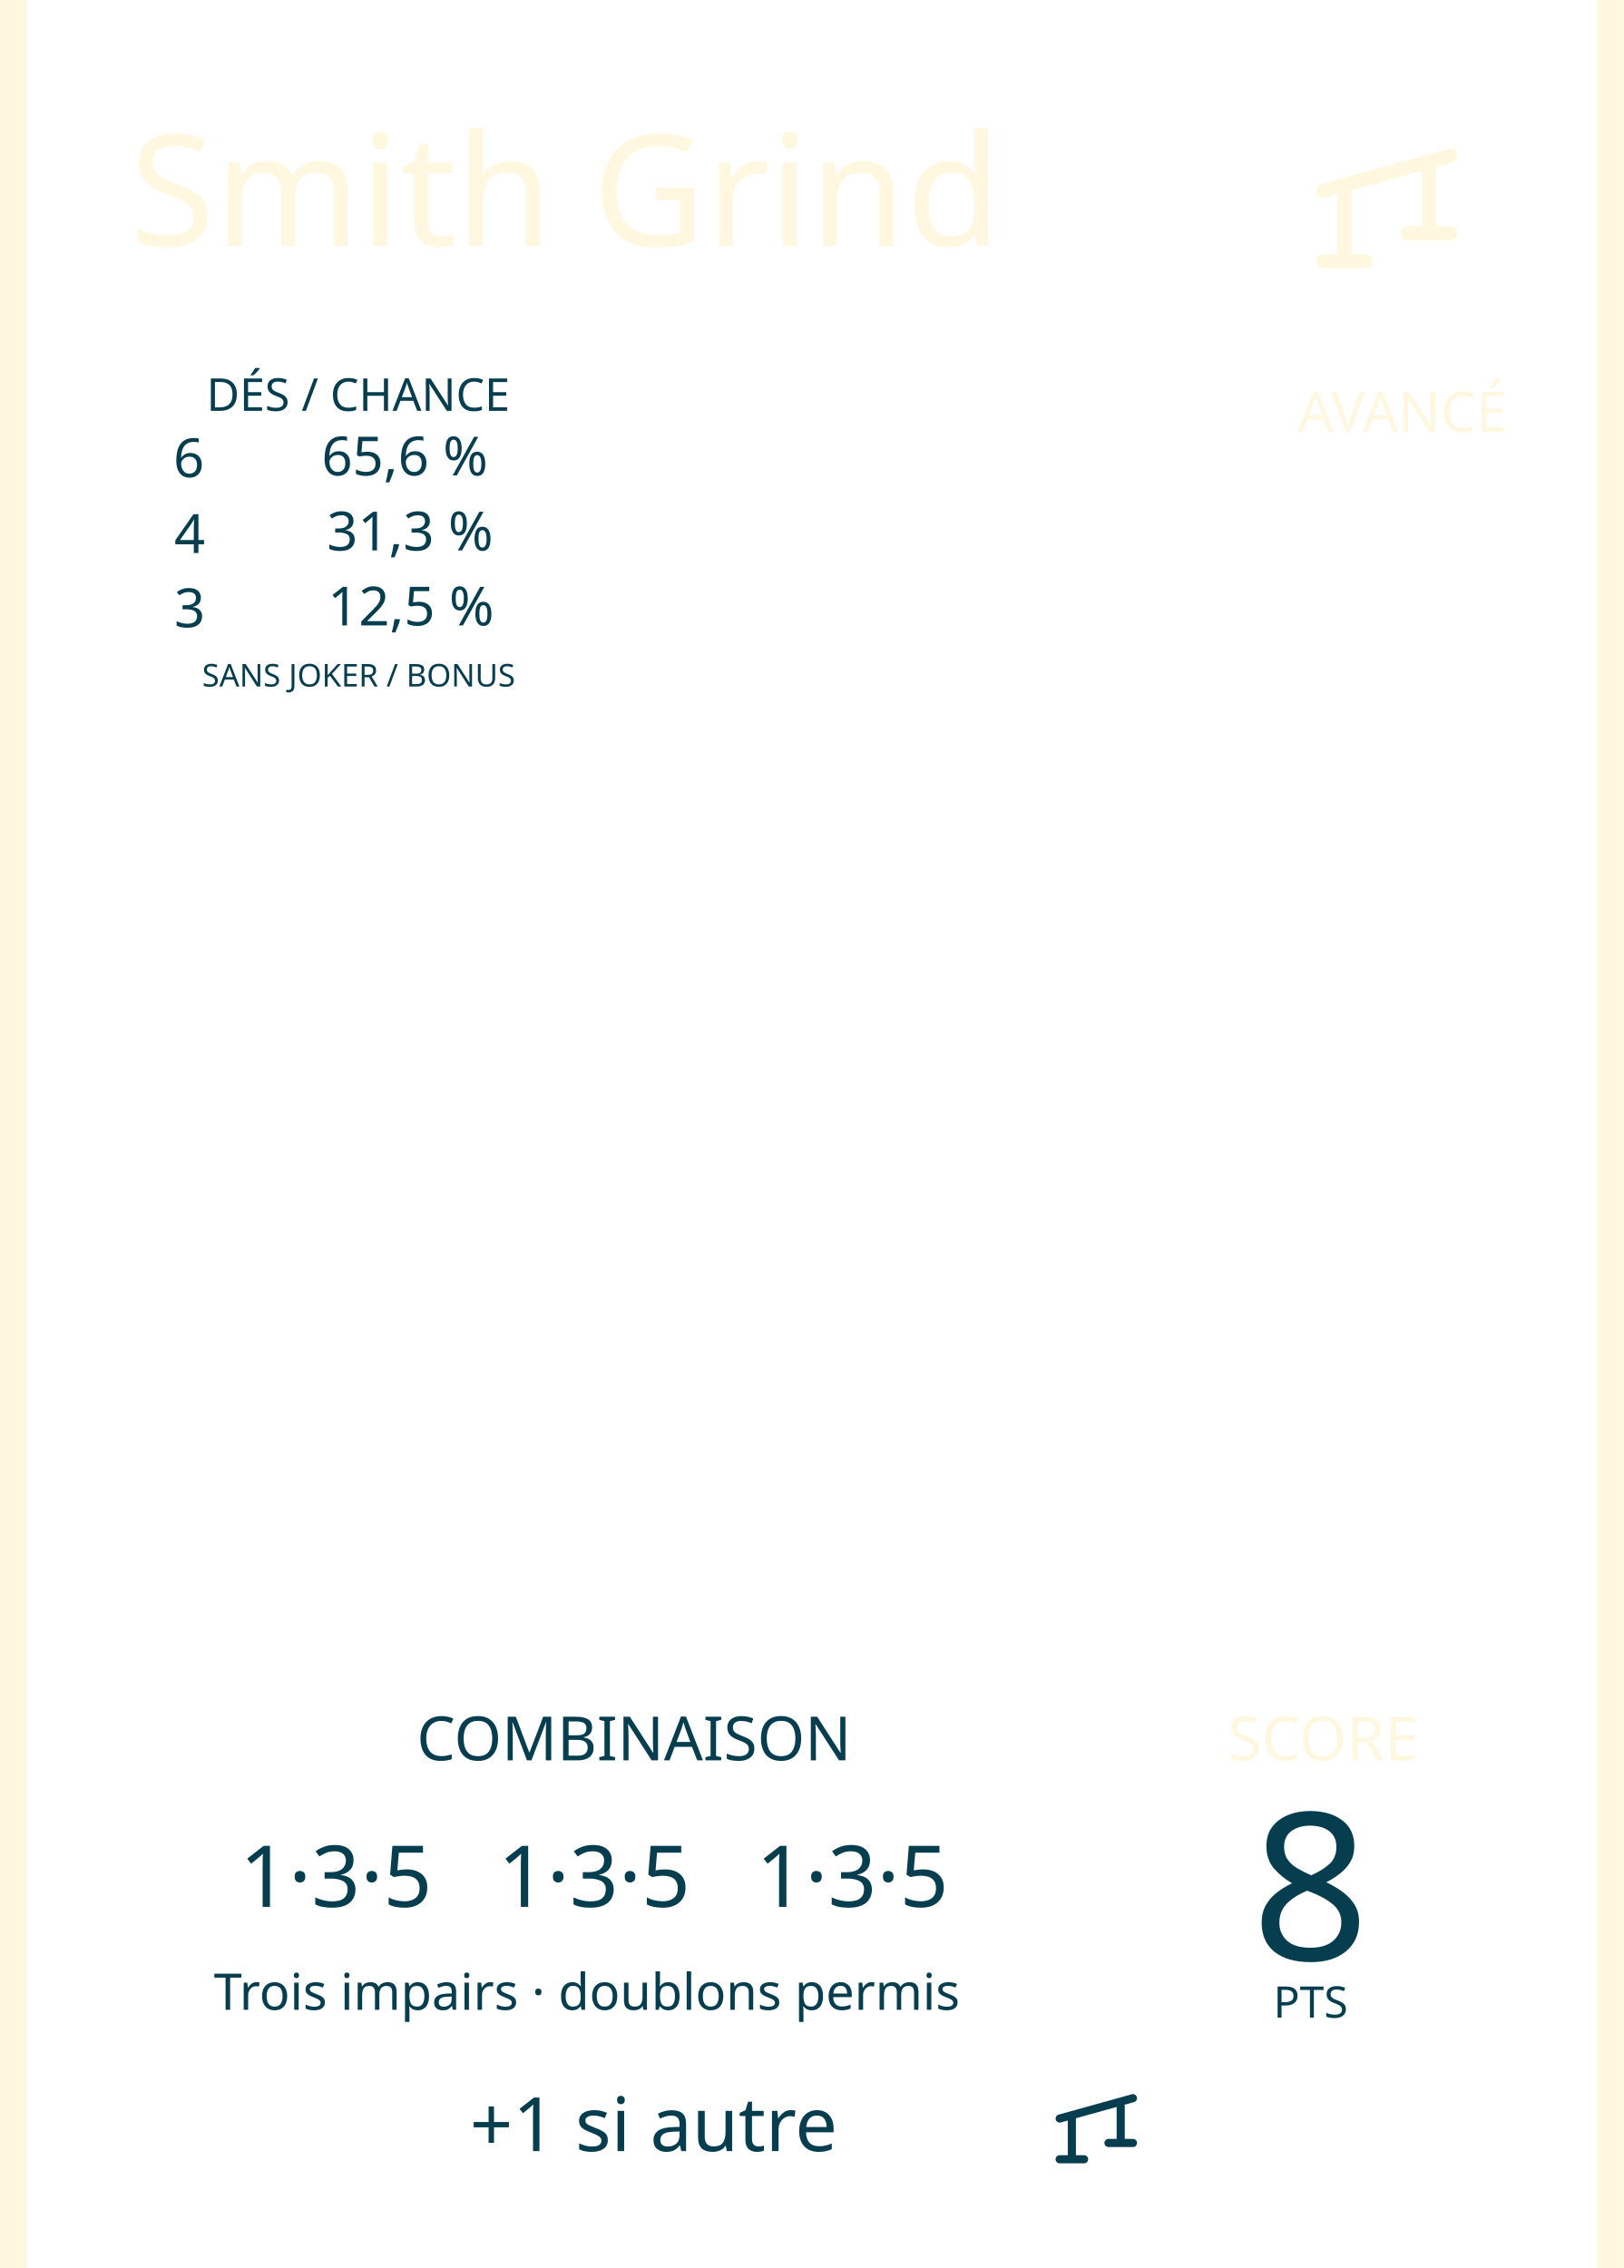
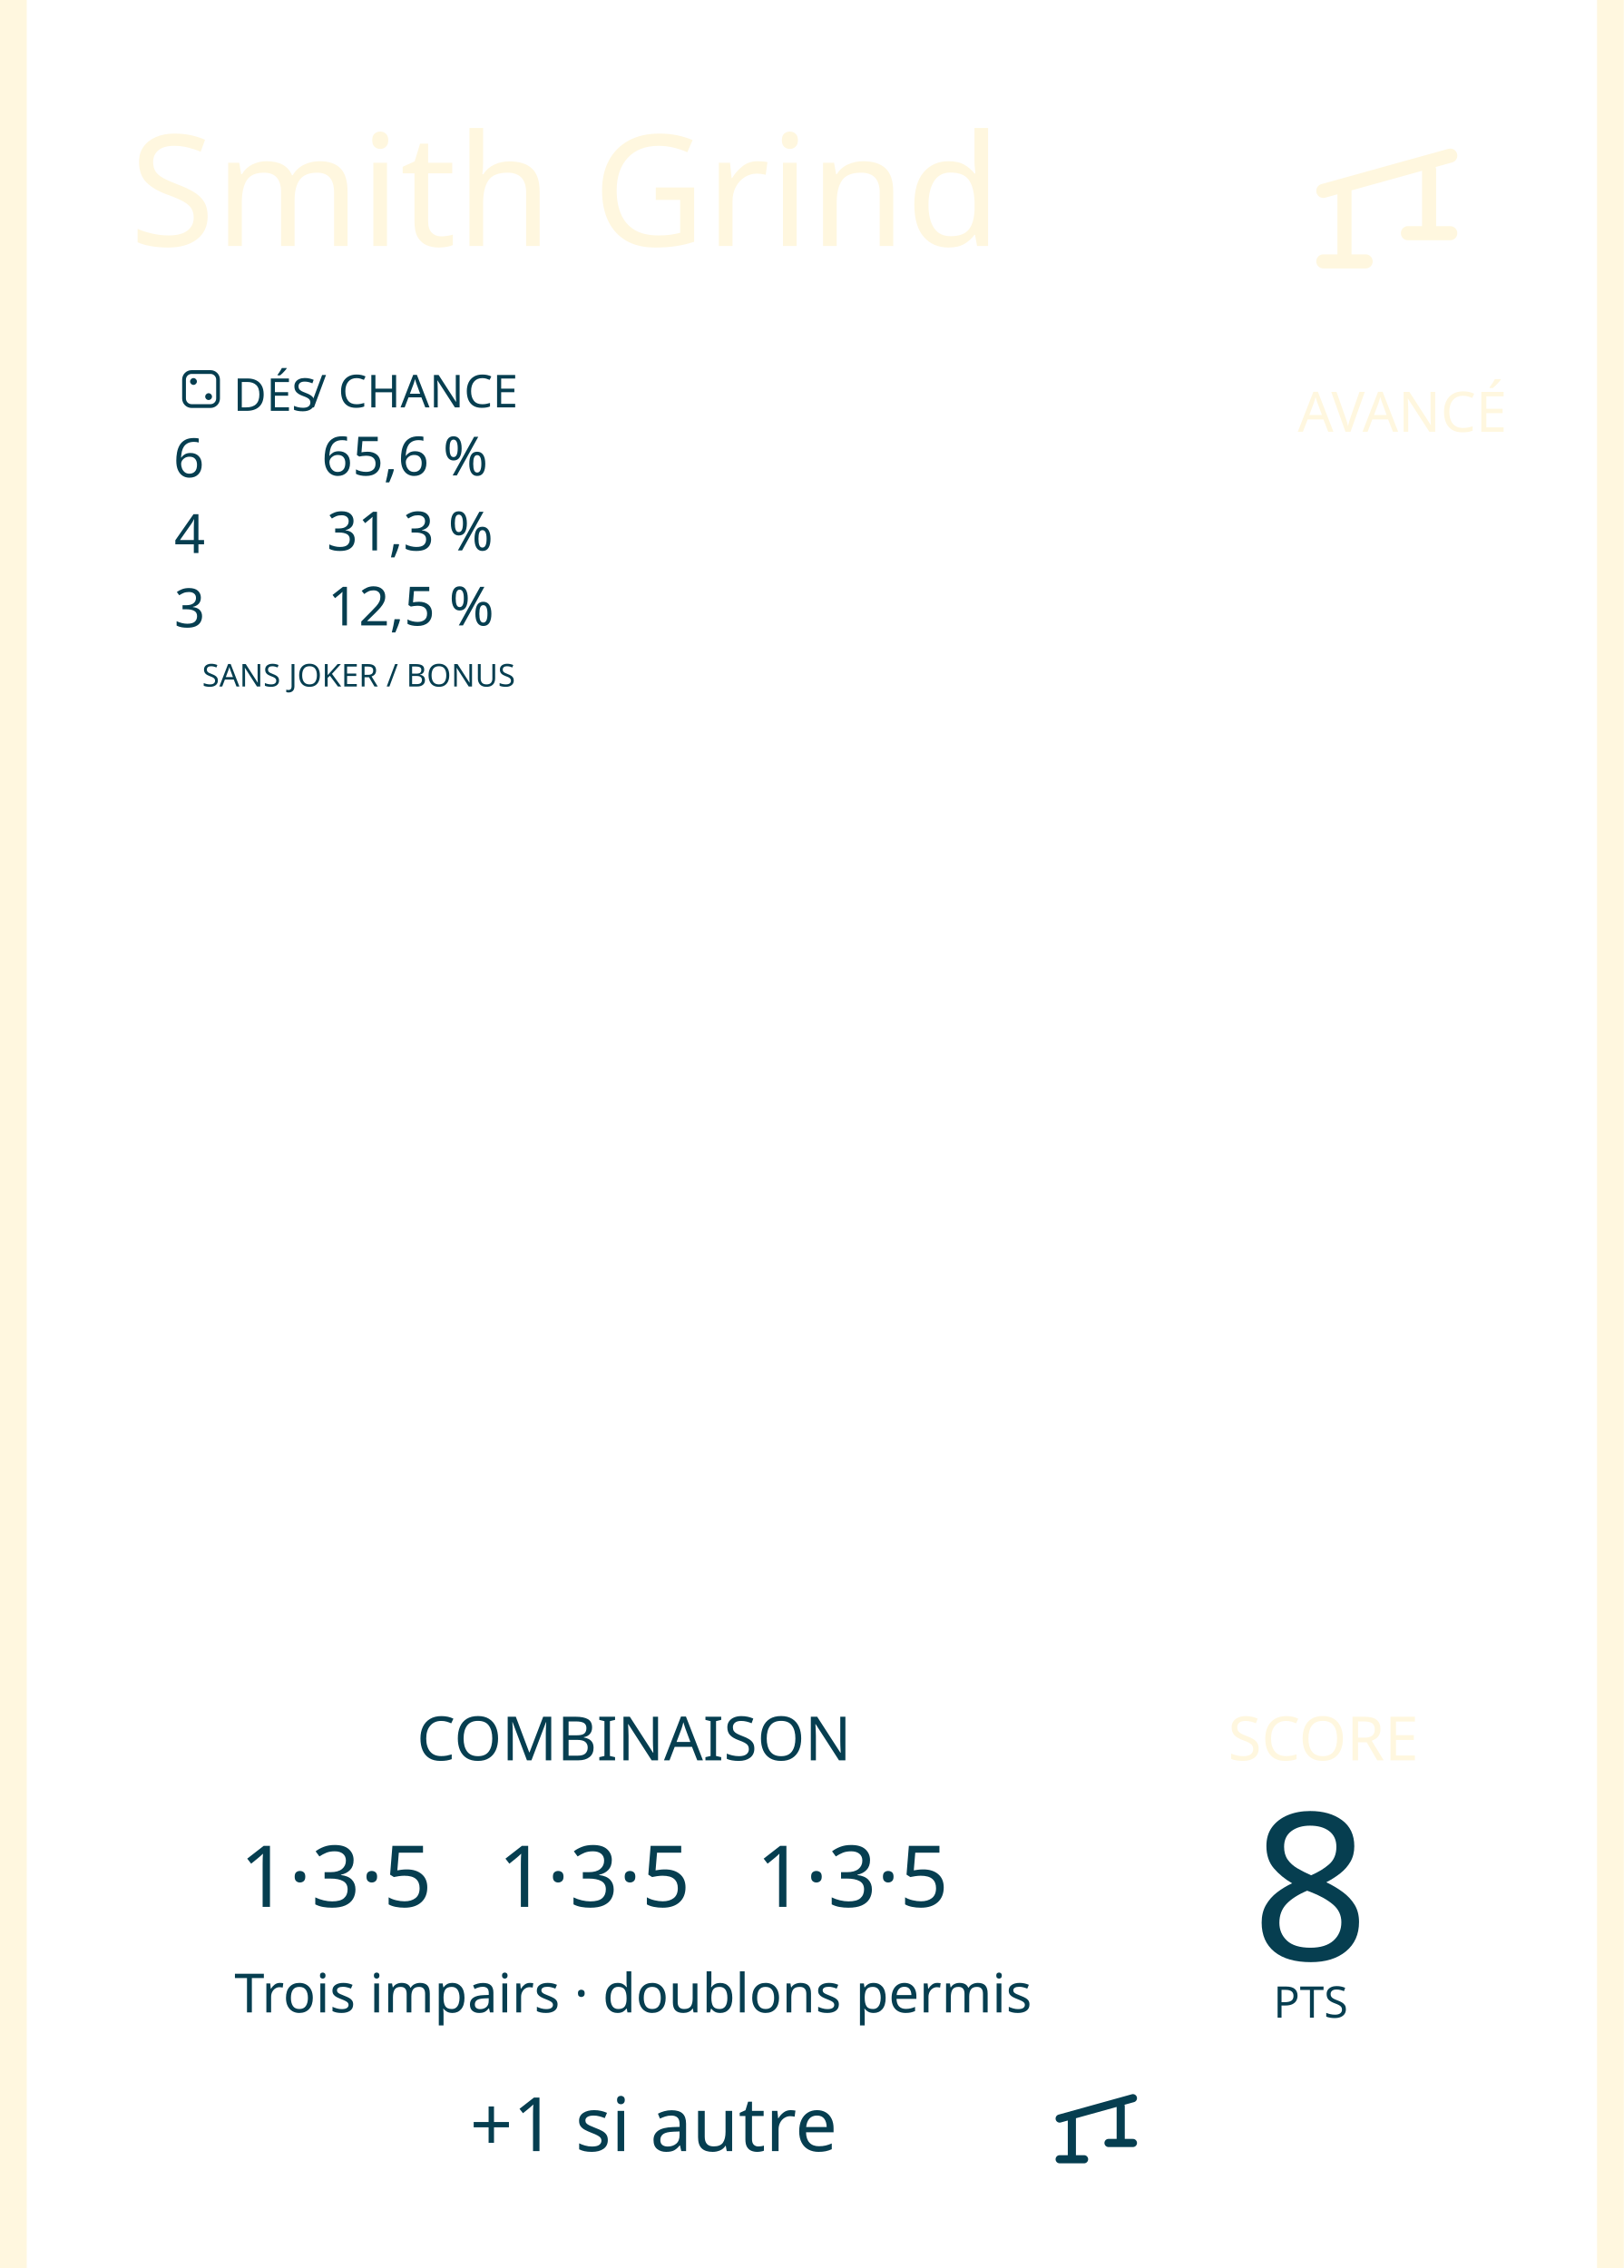
<svg xmlns="http://www.w3.org/2000/svg" width="1008" height="1408" viewBox="-15.341 0 930.682 1300" role="img">
  <g>
    <text x="59" y="141" fill="#fff7df" font-family="Impact,Arial Narrow,sans-serif" font-size="89" font-weight="400" id="card-title">Smith Grind</text>
    <g color="#fff7df">
      <svg x="731" y="69" width="97" height="97" class="type-icon type-slide" viewBox="0 0 24 24" fill="none" stroke="currentColor" stroke-width="2" stroke-linecap="round" stroke-linejoin="round" role="img" aria-label="slide">
        <path d="m3 10 18-5M6 10v10m12-13v9M3 20h6m6-4h6" />
      </svg>
    </g>
    <g id="badge-information">
-       <text x="103" y="235.5" fill="#063e50" font-family="Impact,Arial Narrow,sans-serif" font-size="26" font-weight="400">DÉS / CHANCE</text>
+       <g transform="translate(172.5 223) scale(1)" color="#063e50">
+         <svg x="-85.61" y="-13" width="26" height="26" class="component-icon component-die" viewBox="0 0 24 24" fill="currentColor" aria-hidden="true">
+           <rect x="3" y="3" width="18" height="18" rx="4" fill="none" stroke="currentColor" stroke-width="2" />
+           <circle cx="8" cy="8" r="1.8" />
+           <circle cx="16" cy="16" r="1.8" />
+         </svg>
+         <text x="-54.11" y="12.5" fill="#063e50" font-family="Impact,Arial Narrow,sans-serif" font-size="26" font-weight="400">DÉS</text>
+         <text x="-10.39" y="10.5" fill="#063e50" font-family="Impact,Arial Narrow,sans-serif" font-size="26" font-weight="400">/ CHANCE</text>
+       </g>
      <text x="84" y="273.5" fill="#063e50" font-family="Impact,Arial Narrow,sans-serif" font-size="31" font-weight="400">6</text>
      <text x="169" y="272.5" fill="#063e50" font-family="Impact,Arial Narrow,sans-serif" font-size="31" font-weight="400">65,6 %</text>
      <text x="84.5" y="317" fill="#063e50" font-family="Impact,Arial Narrow,sans-serif" font-size="31" font-weight="400">4</text>
      <text x="172" y="315.5" fill="#063e50" font-family="Impact,Arial Narrow,sans-serif" font-size="31" font-weight="400">31,3 %</text>
      <text x="84.5" y="359.5" fill="#063e50" font-family="Impact,Arial Narrow,sans-serif" font-size="31" font-weight="400">3</text>
      <text x="172.5" y="358.5" fill="#063e50" font-family="Impact,Arial Narrow,sans-serif" font-size="31" font-weight="400">12,5 %</text>
      <text x="100.5" y="393.5" fill="#063e50" font-family="Impact,Arial Narrow,sans-serif" font-size="18" font-weight="400">SANS JOKER / BONUS</text>
      <text x="728.5" y="247.5" fill="#fff7df" font-family="Impact,Arial Narrow,sans-serif" font-size="32" font-weight="400" id="badge-label">AVANCÉ</text>
    </g>
    <text x="223.5" y="1009" fill="#063e50" font-family="Impact,Arial Narrow,sans-serif" font-size="35" font-weight="400" id="requirement-heading">COMBINAISON</text>
    <text x="122" y="1093" fill="#063e50" font-family="Impact,Arial Narrow,sans-serif" font-size="49" font-weight="400" id="socket-0">1·3·5</text>
    <text x="270" y="1093" fill="#063e50" font-family="Impact,Arial Narrow,sans-serif" font-size="49" font-weight="400" id="socket-1">1·3·5</text>
    <text x="418" y="1093" fill="#063e50" font-family="Impact,Arial Narrow,sans-serif" font-size="49" font-weight="400" id="socket-2">1·3·5</text>
-     <text x="321" y="1152" fill="#063e50" font-size="29" font-weight="400" text-anchor="middle" font-family="Arial Narrow,Segoe UI,sans-serif">Trois impairs · doublons permis</text>
+     <g transform="translate(321 1142) scale(1)" color="#063e50">
+       <text x="-202" y="11.5" fill="#063e50" font-family="Impact,Arial Narrow,sans-serif" font-size="31" font-weight="400">Trois impairs · doublons permis</text>
+     </g>
    <text x="688.5" y="1009" fill="#fff7df" font-family="Impact,Arial Narrow,sans-serif" font-size="35" font-weight="400" id="score-heading">SCORE</text>
    <g id="score-information">
      <text x="702" y="1123.5" fill="#063e50" font-family="Impact,Arial Narrow,sans-serif" font-size="118" font-weight="400" id="card-score">8</text>
      <text x="714.5" y="1156.5" fill="#063e50" font-family="Impact,Arial Narrow,sans-serif" font-size="25" font-weight="400" id="score-unit">PTS</text>
    </g>
    <text x="254" y="1233" fill="#063e50" font-family="Impact,Arial Narrow,sans-serif" font-size="43" font-weight="400">+1 si autre</text>
    <g color="#063e50">
      <svg x="585" y="1191" width="56" height="56" class="type-icon type-slide" viewBox="0 0 24 24" fill="none" stroke="currentColor" stroke-width="2" stroke-linecap="round" stroke-linejoin="round" role="img" aria-label="slide">
        <path d="m3 10 18-5M6 10v10m12-13v9M3 20h6m6-4h6" />
      </svg>
    </g>
  </g>
  <rect x="-15.341" y="0" width="15.341" height="1300" fill="#fff7df" />
  <rect x="900" y="0" width="15.341" height="1300" fill="#fff7df" />
</svg>
